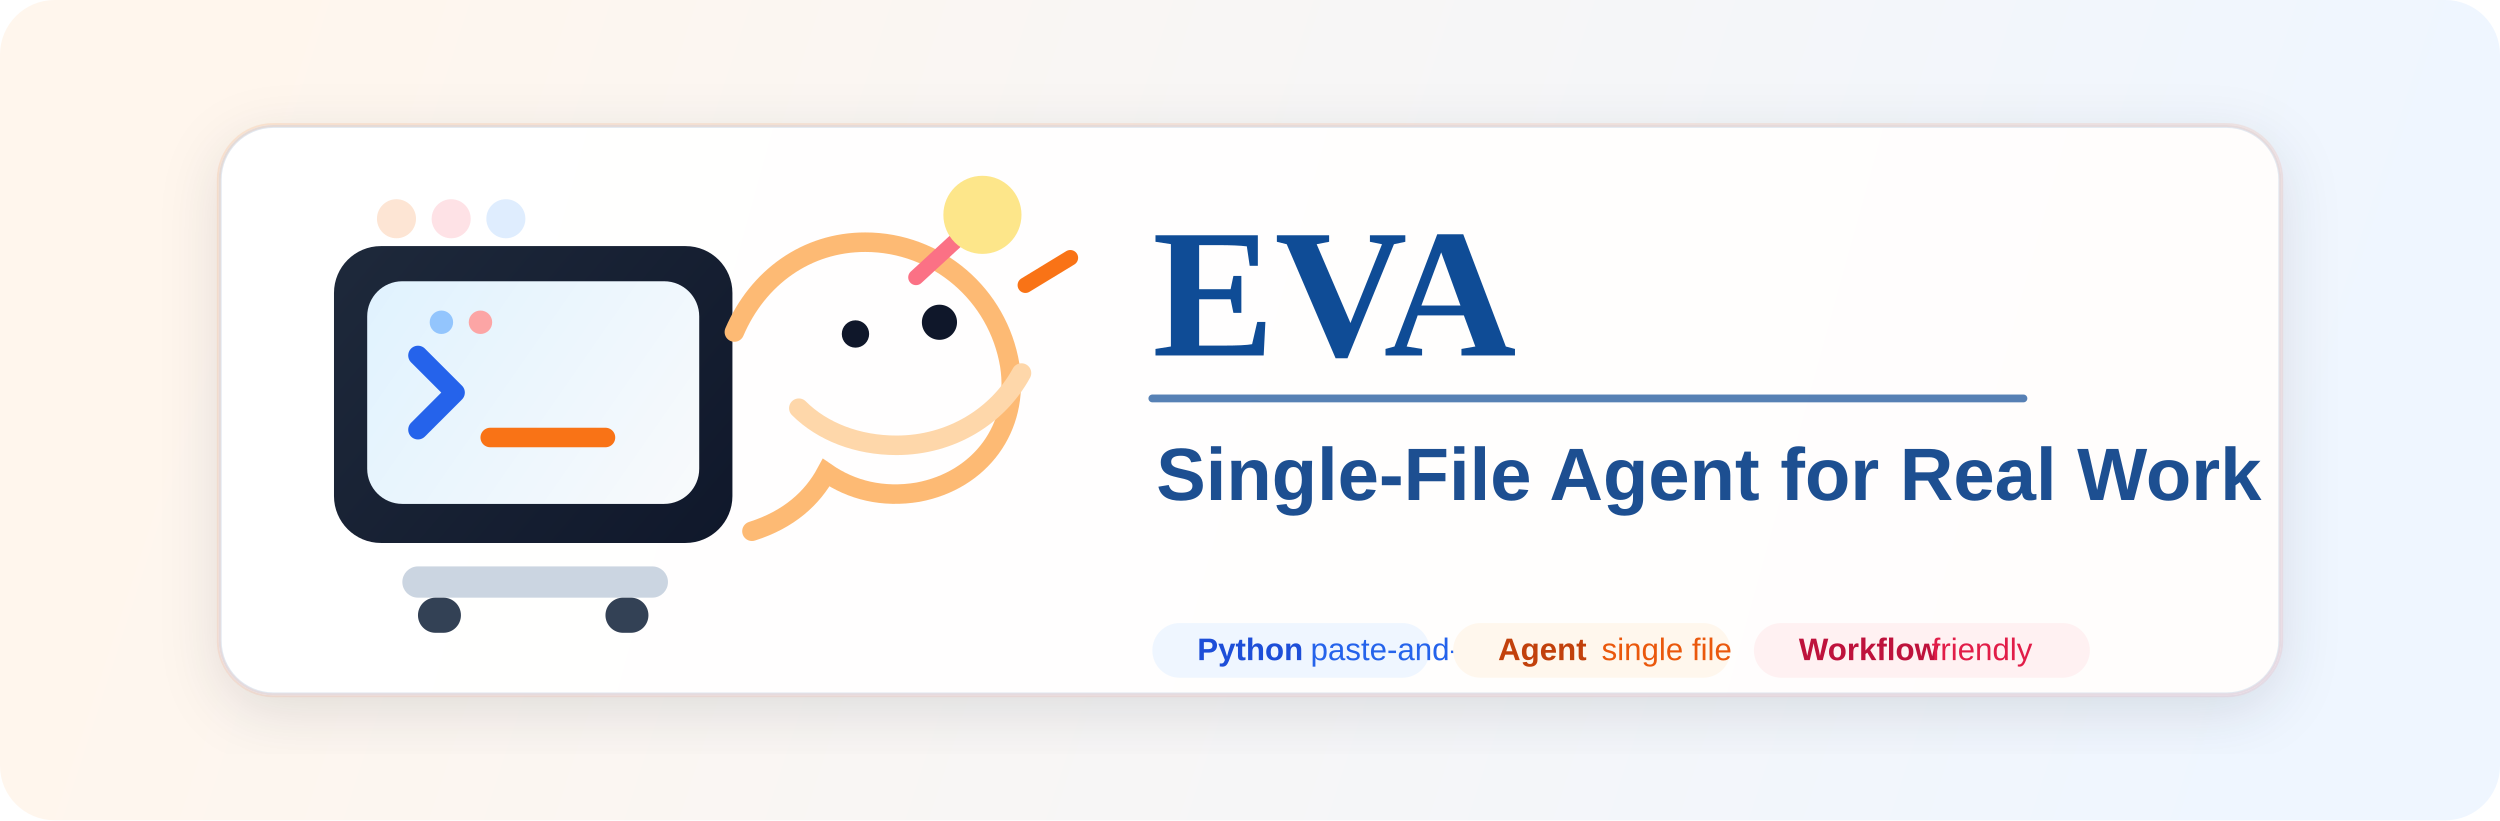
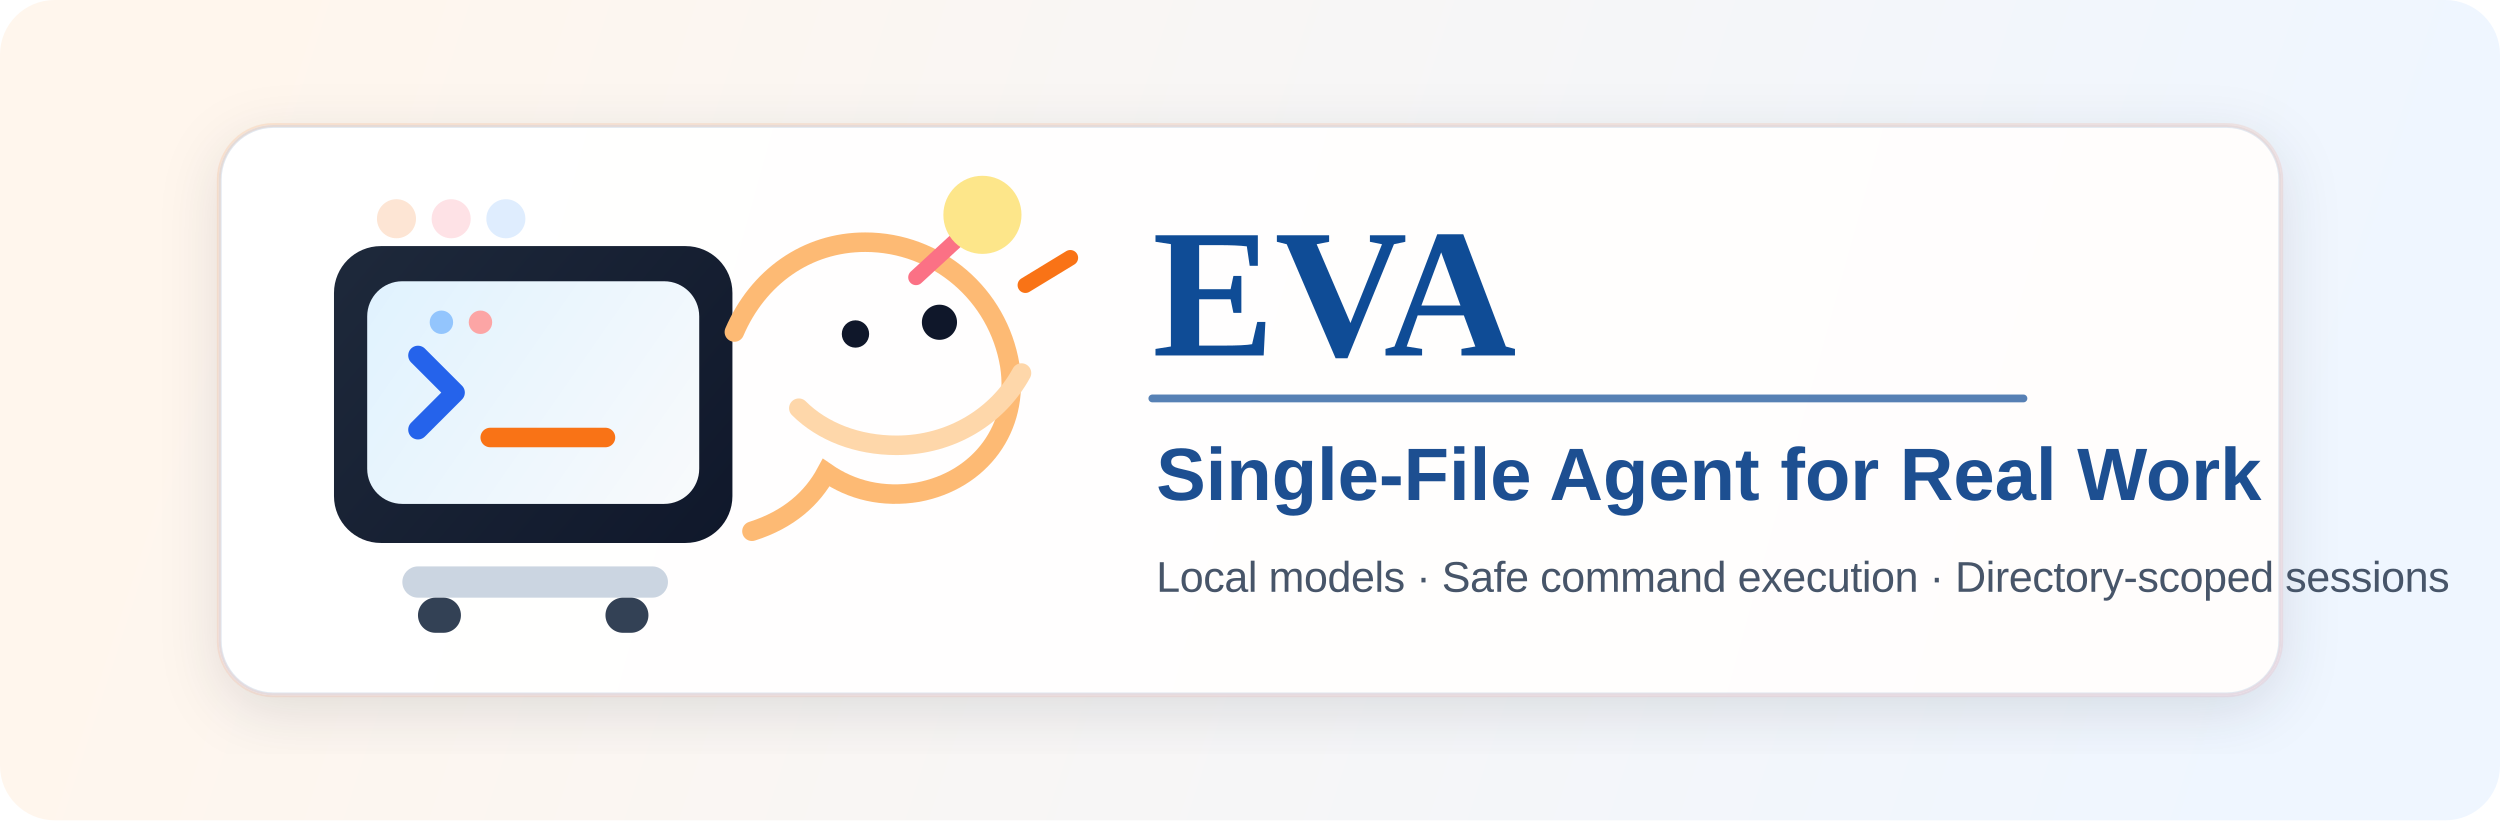
<svg xmlns="http://www.w3.org/2000/svg" width="1280" height="420" viewBox="0 0 1280 420" fill="none">
  <defs>
    <linearGradient id="bg" x1="120" y1="40" x2="1160" y2="380" gradientUnits="userSpaceOnUse">
      <stop stop-color="#FFF6ED" />
      <stop offset="1" stop-color="#EFF6FF" />
    </linearGradient>
    <linearGradient id="card" x1="112" y1="64" x2="1168" y2="356" gradientUnits="userSpaceOnUse">
      <stop stop-color="#FFFFFF" />
      <stop offset="1" stop-color="#FFFDFC" />
    </linearGradient>
    <filter id="shadow" x="82" y="34" width="1116" height="352" filterUnits="userSpaceOnUse" color-interpolation-filters="sRGB">
      <feFlood flood-opacity="0" result="BackgroundImageFix" />
      <feColorMatrix in="SourceAlpha" type="matrix" values="0 0 0 0 0 0 0 0 0 0 0 0 0 0 0 0 0 0 127 0" result="hardAlpha" />
      <feOffset dy="8" />
      <feGaussianBlur stdDeviation="15" />
      <feColorMatrix type="matrix" values="0 0 0 0 0.059 0 0 0 0 0.094 0 0 0 0 0.169 0 0 0 0.12 0" />
      <feBlend mode="normal" in2="BackgroundImageFix" result="effect1_dropShadow_1_2" />
      <feBlend mode="normal" in="SourceGraphic" in2="effect1_dropShadow_1_2" result="shape" />
    </filter>
    <linearGradient id="terminal" x1="171" y1="124" x2="372" y2="296" gradientUnits="userSpaceOnUse">
      <stop stop-color="#1E293B" />
      <stop offset="1" stop-color="#0F172A" />
    </linearGradient>
    <linearGradient id="screen" x1="190" y1="144" x2="354" y2="258" gradientUnits="userSpaceOnUse">
      <stop stop-color="#E0F2FE" />
      <stop offset="1" stop-color="#F8FAFC" />
    </linearGradient>
    <linearGradient id="accent" x1="0" y1="0" x2="1" y2="1">
      <stop stop-color="#F97316" />
      <stop offset="1" stop-color="#FB7185" />
    </linearGradient>
  </defs>
  <rect width="1280" height="420" rx="28" fill="url(#bg)" />
  <g filter="url(#shadow)">
    <rect x="112" y="64" width="1056" height="292" rx="28" fill="url(#card)" />
    <rect x="112.75" y="64.75" width="1054.5" height="290.5" rx="27.25" stroke="#E2E8F0" stroke-width="1.5" />
  </g>
  <circle cx="203" cy="112" r="10" fill="#F97316" fill-opacity="0.18" />
  <circle cx="231" cy="112" r="10" fill="#FB7185" fill-opacity="0.2" />
  <circle cx="259" cy="112" r="10" fill="#60A5FA" fill-opacity="0.2" />
  <g>
    <rect x="171" y="126" width="204" height="152" rx="24" fill="url(#terminal)" />
    <rect x="188" y="144" width="170" height="114" rx="18" fill="url(#screen)" />
    <path d="M214 182L233 201L214 220" stroke="#2563EB" stroke-width="10" stroke-linecap="round" stroke-linejoin="round" />
    <path d="M251 224H310" stroke="#F97316" stroke-width="10" stroke-linecap="round" />
    <circle cx="226" cy="165" r="6" fill="#93C5FD" />
    <circle cx="246" cy="165" r="6" fill="#FCA5A5" />
    <rect x="206" y="290" width="136" height="16" rx="8" fill="#CBD5E1" />
    <rect x="214" y="306" width="22" height="18" rx="9" fill="#334155" />
    <rect x="310" y="306" width="22" height="18" rx="9" fill="#334155" />
  </g>
  <g>
    <path d="M376 170C388 142 413 124 443 124C480 124 511 151 517 187C522 219 502 246 470 252C452 255 436 251 423 242C416 255 404 266 385 272" stroke="#FDBA74" stroke-width="10" stroke-linecap="round" />
    <path d="M409 209C421 221 439 228 459 228C487 228 511 213 523 191" stroke="#FED7AA" stroke-width="10" stroke-linecap="round" />
    <circle cx="438" cy="171" r="7" fill="#0F172A" />
    <circle cx="481" cy="165" r="9" fill="#0F172A" />
    <path d="M469 142L494 119" stroke="#FB7185" stroke-width="8" stroke-linecap="round" />
    <circle cx="503" cy="110" r="20" fill="#FDE68A" />
    <path d="M525 146L548 132" stroke="#F97316" stroke-width="8" stroke-linecap="round" />
  </g>
  <g>
    <text x="590" y="182" fill="#0F4C96" font-family="Georgia, 'Times New Roman', serif" font-size="94" font-weight="700">EVA</text>
    <path d="M590 204H1036" stroke="#0F4C96" stroke-width="4" stroke-linecap="round" opacity="0.7" />
    <text x="592" y="256" fill="#1D4F91" font-family="'Segoe UI', Arial, sans-serif" font-size="38" font-weight="700">Single-File Agent for Real Work</text>
-   </g>
-   <g>
-     <rect x="590" y="319" width="142" height="28" rx="14" fill="#EFF6FF" />
-     <text x="613" y="338" fill="#1D4ED8" font-family="'Segoe UI', Arial, sans-serif" font-size="16" font-weight="700">Python</text>
-     <text x="671" y="338" fill="#2563EB" font-family="'Segoe UI', Arial, sans-serif" font-size="16">paste-and-go</text>
-     <rect x="744" y="319" width="142" height="28" rx="14" fill="#FFF7ED" />
-     <text x="767" y="338" fill="#C2410C" font-family="'Segoe UI', Arial, sans-serif" font-size="16" font-weight="700">Agent</text>
-     <text x="820" y="338" fill="#EA580C" font-family="'Segoe UI', Arial, sans-serif" font-size="16">single file</text>
-     <rect x="898" y="319" width="172" height="28" rx="14" fill="#FFF1F2" />
-     <text x="921" y="338" fill="#BE123C" font-family="'Segoe UI', Arial, sans-serif" font-size="16" font-weight="700">Workflow</text>
-     <text x="989" y="338" fill="#E11D48" font-family="'Segoe UI', Arial, sans-serif" font-size="16">friendly</text>
+     <text x="592" y="303" fill="#475569" font-family="'Segoe UI', Arial, sans-serif" font-size="22" letter-spacing="-0.2">
+       Local models · Safe command execution · Directory-scoped sessions
+     </text>
  </g>
  <rect x="112" y="64" width="1056" height="292" rx="28" stroke="url(#accent)" stroke-opacity="0.12" stroke-width="2" />
</svg>
